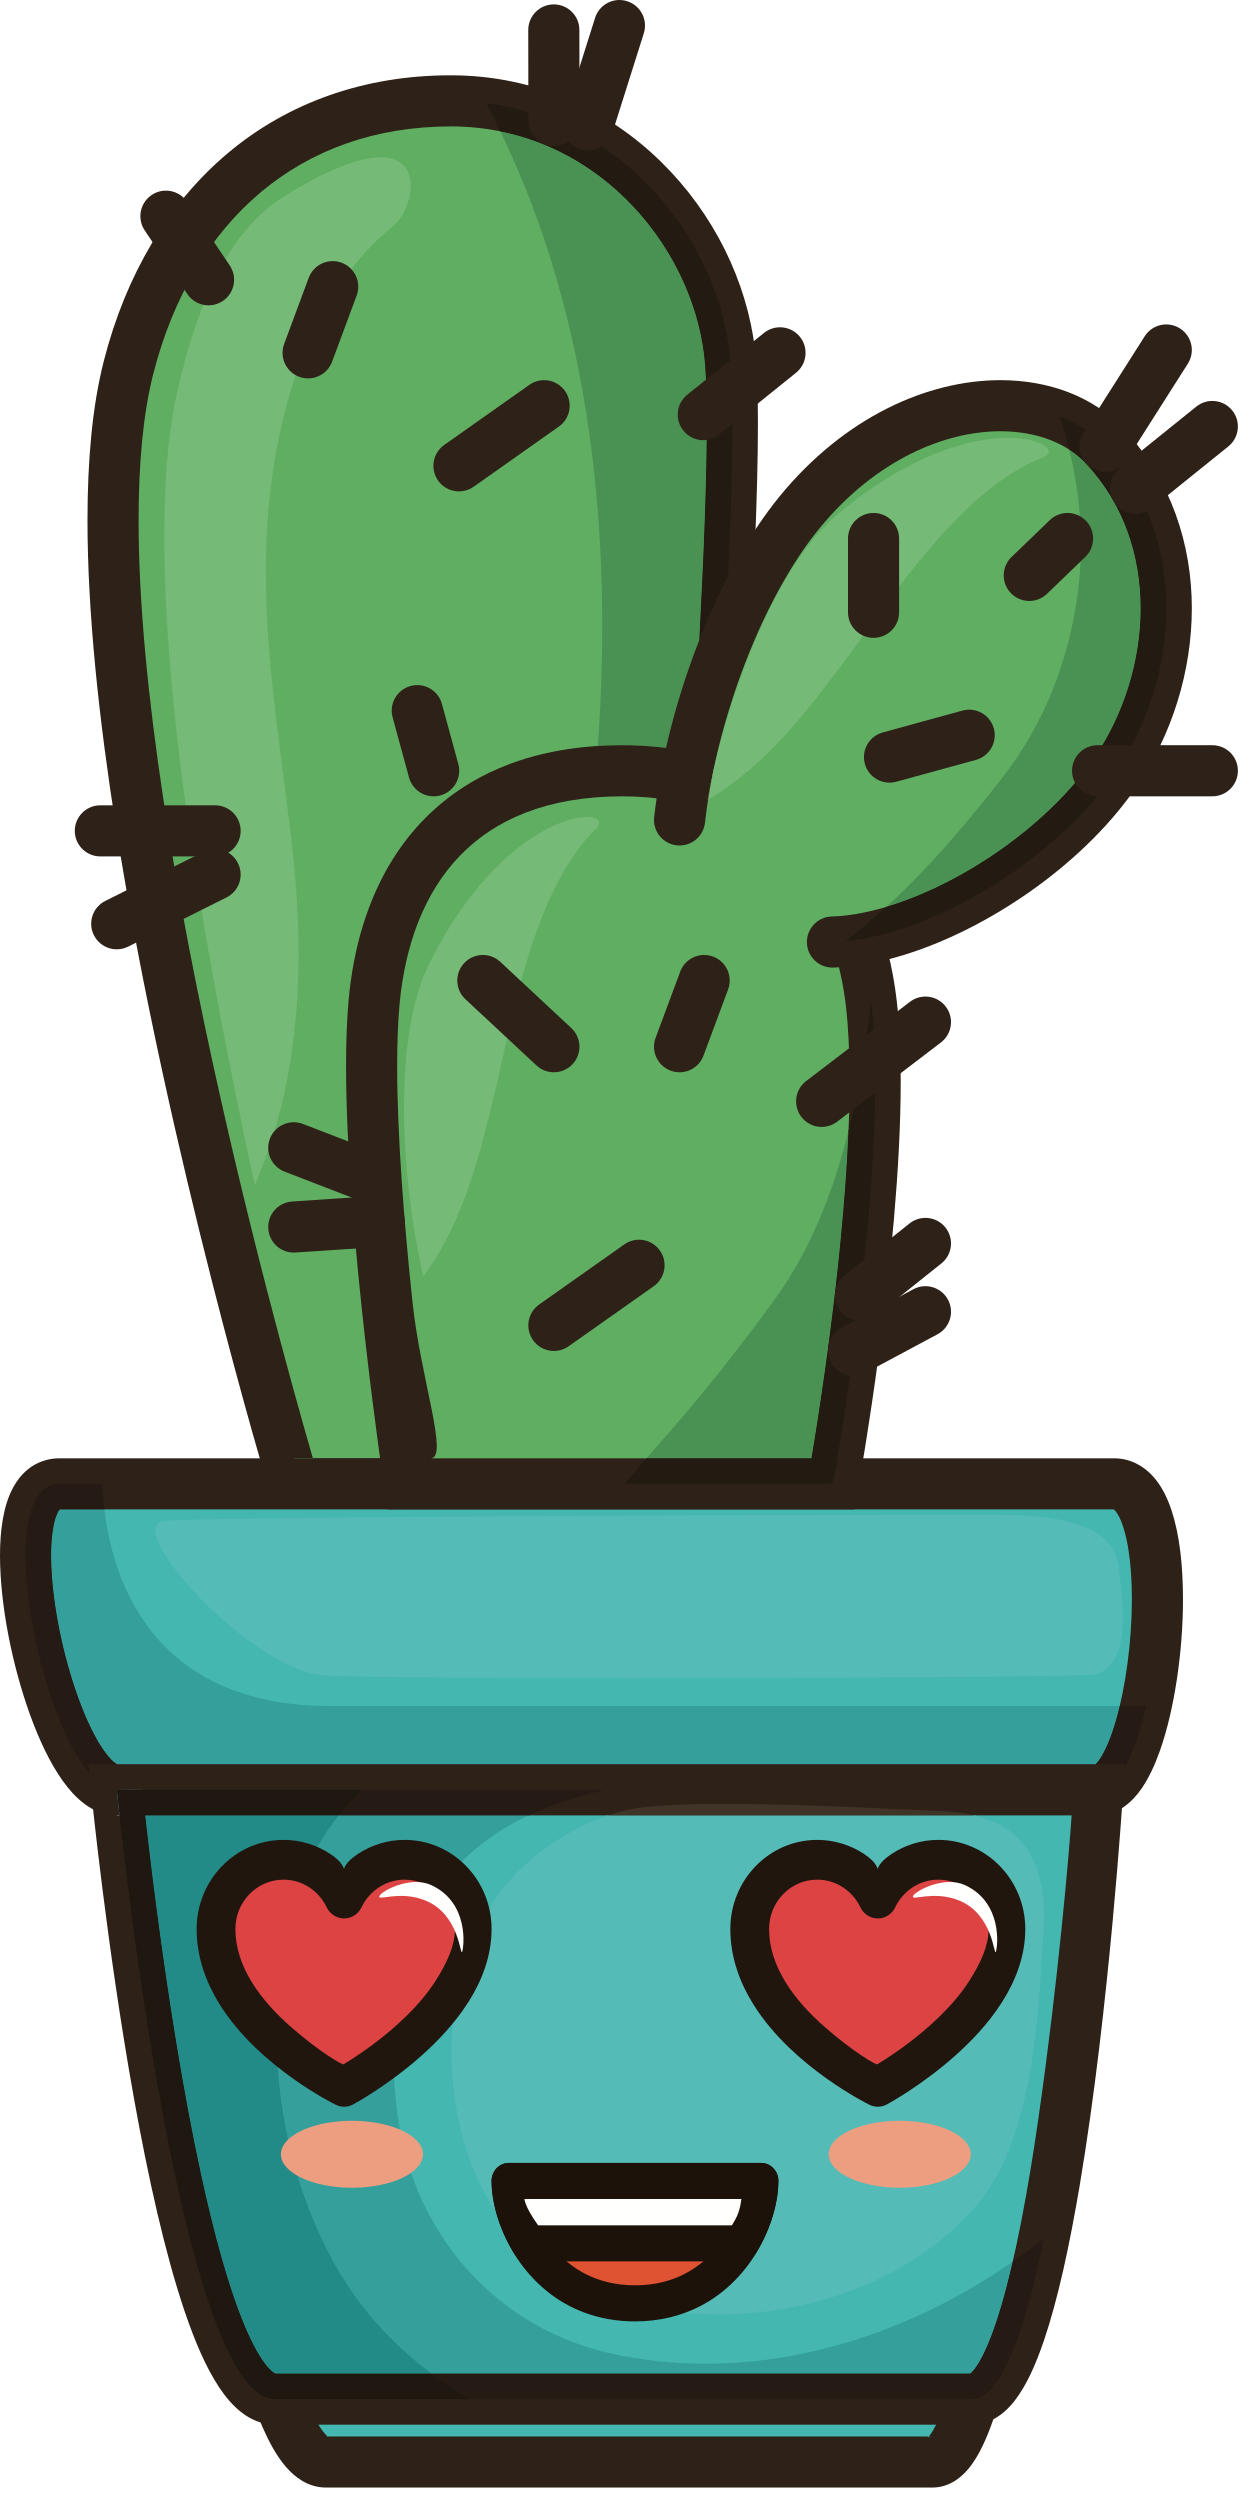
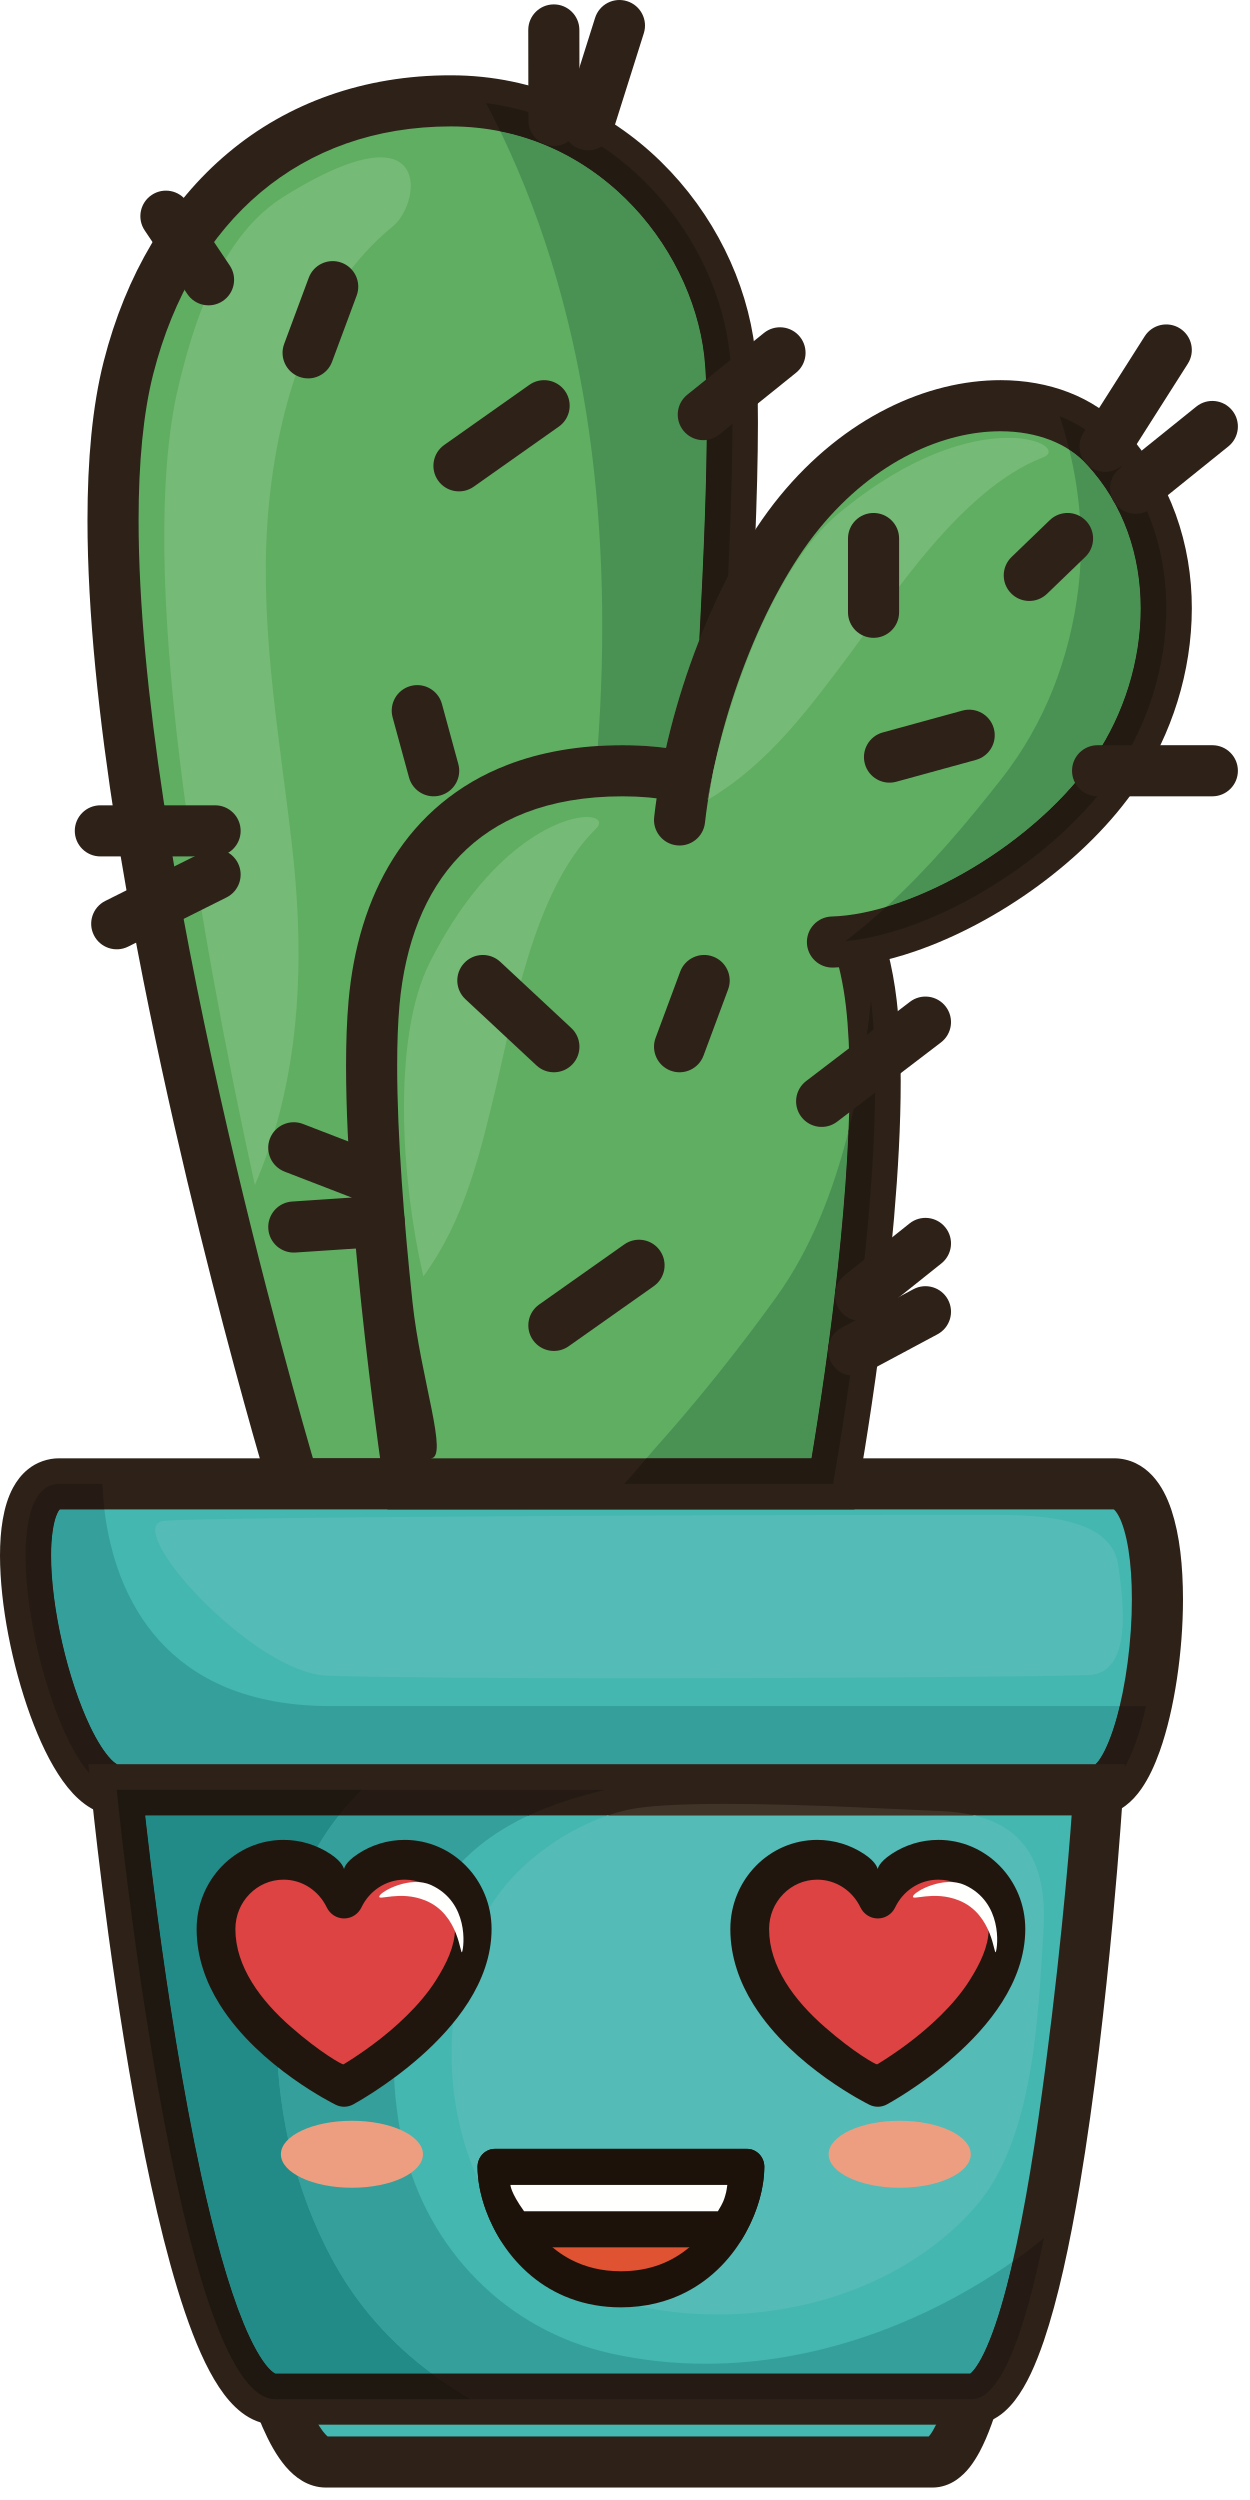
- <svg xmlns="http://www.w3.org/2000/svg" class="plant-index" viewBox="0 0 89 178" version="1.1">
+ <svg xmlns="http://www.w3.org/2000/svg" viewBox="0 0 89 178" version="1.1">
  <defs />
  <g id="Page-1" stroke="none" stroke-width="1" fill="none" fill-rule="evenodd">
-     <g id="cactus_feelgood">
+     <g id="cactus_feelgood" fill-rule="nonzero">
      <path d="M47.074,105.652 C47.074,105.652 53.314,36.794 51.952,25.122 C50.915,16.234 43.183,7.181 32.095,7.181 C20.499,7.181 12.132,14.499 9.155,26.152 C3.579,47.98 20.918,105.652 20.918,105.652 L47.074,105.652" id="Fill-9" fill="#60AE62" />
      <path d="M47.074,105.652 L48.885,105.816 C48.886,105.811 50.154,91.812 51.424,75.36 C52.058,67.133 52.693,58.293 53.169,50.277 C53.646,42.259 53.965,35.076 53.965,30.11 C53.964,27.935 53.906,26.196 53.759,24.913 C53.183,20.023 50.81,15.19 47.064,11.518 C43.325,7.85 38.144,5.358 32.095,5.362 C25.916,5.355 20.464,7.334 16.223,10.903 C11.977,14.468 8.957,19.571 7.392,25.701 C6.564,28.948 6.231,32.788 6.229,37.037 C6.23,43.639 7.047,51.229 8.262,58.932 C11.91,82.024 19.165,106.134 19.176,106.176 L19.564,107.471 L48.735,107.471 L48.885,105.816 L47.074,105.652 L47.074,103.832 L20.918,103.832 L20.918,105.652 L22.661,105.128 C22.661,105.127 22.612,104.967 22.519,104.65 C21.819,102.277 18.647,91.327 15.656,77.979 C12.663,64.641 9.862,48.868 9.868,37.037 C9.866,32.985 10.2,29.402 10.917,26.602 C12.33,21.08 14.982,16.697 18.563,13.69 C22.149,10.687 26.678,9.007 32.095,9 C37.134,9.005 41.362,11.038 44.52,14.119 C47.671,17.196 49.683,21.333 50.144,25.333 C50.263,26.346 50.328,28.012 50.326,30.11 C50.327,34.929 50.012,42.081 49.537,50.062 C48.825,62.037 47.756,75.898 46.865,86.761 C46.419,92.193 46.019,96.875 45.729,100.199 C45.584,101.861 45.467,103.184 45.387,104.091 C45.306,104.997 45.262,105.486 45.262,105.487 L47.074,105.652 L47.074,103.832 L47.074,105.652" id="Fill-10" fill="#2D2118" />
      <path d="M18.146,84.374 C14.162,66.189 9.673,40.509 12.673,27.651 C14.021,21.873 16.126,16.542 20.202,14.002 C23.494,11.95 25.689,11.205 27.092,11.205 C30.238,11.205 29.394,14.954 27.979,16.108 C22.411,20.648 19.95,28.239 19.183,35.536 C18.31,43.839 19.847,51.956 20.785,60.152 C21.582,67.122 21.488,74.036 19.543,80.531 C19.409,80.686 19.299,80.866 19.221,81.068 C19.116,81.339 19.081,81.619 19.106,81.89 C18.819,82.726 18.5,83.555 18.146,84.374" id="Fill-11" fill="#76BA77" />
      <path d="M47.419,53.254 C46.432,53.125 45.405,53.059 44.338,53.059 C44.336,53.059 44.334,53.059 44.332,53.059 C44.332,53.059 44.331,53.059 44.33,53.059 C43.729,53.059 43.141,53.077 42.566,53.113 C43.634,38.239 42.132,22.91 35.702,9.515 C35.675,9.46 35.648,9.404 35.622,9.349 C39.126,10.055 42.13,11.787 44.52,14.119 C47.671,17.196 49.683,21.333 50.144,25.333 C50.263,26.346 50.328,28.012 50.326,30.11 C50.327,34.002 50.121,39.417 49.792,45.56 C49.762,45.638 49.731,45.715 49.701,45.792 C48.766,48.204 47.989,50.733 47.419,53.254" id="Fill-12" fill="#499253" />
      <path d="M49.792,45.56 C50.121,39.417 50.327,34.002 50.326,30.11 C50.328,28.012 50.263,26.346 50.144,25.333 C49.683,21.333 47.671,17.196 44.52,14.119 C42.13,11.787 39.126,10.055 35.622,9.349 C35.303,8.689 34.968,8.019 34.617,7.346 C44.343,8.593 50.996,16.925 51.952,25.122 C52.27,27.847 52.173,33.687 51.839,41.039 C51.096,42.472 50.411,43.99 49.792,45.56" id="Fill-13" fill="#231A12" />
      <path d="M17.939,164.01 C19.396,170.454 21.165,175.293 23.195,175.293 L66.398,175.293 C68.207,175.293 69.677,170.454 70.833,164.01 L17.939,164.01" id="Fill-14" fill="#43B7B0" />
      <path d="M17.939,164.01 L16.164,164.411 C16.909,167.695 17.726,170.588 18.684,172.795 C19.17,173.901 19.68,174.84 20.339,175.619 C20.672,176.006 21.049,176.359 21.521,176.639 C21.988,176.918 22.575,177.115 23.195,177.113 L66.398,177.113 C67.037,177.116 67.633,176.885 68.075,176.583 C68.856,176.042 69.318,175.351 69.748,174.569 C70.376,173.39 70.877,171.927 71.349,170.196 C71.816,168.468 72.238,166.482 72.624,164.331 L73.008,162.191 L15.662,162.191 L16.164,164.411 L17.939,164.01 L17.939,165.83 L70.833,165.83 L70.833,164.01 L69.042,163.689 C68.476,166.853 67.826,169.609 67.152,171.442 C66.822,172.355 66.472,173.035 66.229,173.354 L66.086,173.525 L66.043,173.564 L66.144,173.697 L66.062,173.553 L66.043,173.564 L66.144,173.697 L66.062,173.553 L66.397,174.145 L66.398,173.474 C66.243,173.472 66.102,173.527 66.062,173.553 L66.397,174.145 L66.398,173.474 L23.195,173.474 L23.195,173.965 L23.334,173.493 L23.195,173.474 L23.195,173.965 L23.334,173.493 L23.252,173.769 L23.368,173.505 L23.334,173.493 L23.252,173.769 L23.368,173.505 L23.349,173.547 L23.372,173.507 L23.368,173.505 L23.349,173.547 L23.372,173.507 C23.349,173.506 23.063,173.27 22.753,172.768 C22.277,172.022 21.726,170.757 21.209,169.179 C20.688,167.598 20.185,165.695 19.713,163.609 L17.939,164.01 L17.939,165.83 L17.939,164.01" id="Fill-15" fill="#2D2118" />
      <path d="M78.149,127.439 C71.923,127.439 11.23,127.439 8.312,127.439 C3.643,127.439 -1.22,105.652 4.227,105.652 C8.117,105.652 74.064,105.652 79.316,105.652 C84.568,105.652 82.428,127.439 78.149,127.439" id="Fill-16" fill="#43B7B0" />
      <path d="M78.149,127.439 L78.149,125.619 C71.923,125.619 11.229,125.619 8.312,125.619 L8.312,125.872 L8.36,125.624 L8.312,125.619 L8.312,125.872 L8.36,125.624 L8.357,125.639 L8.363,125.623 L8.36,125.624 L8.357,125.639 L8.363,125.623 C8.332,125.616 8.148,125.518 7.909,125.268 C7.484,124.839 6.927,123.996 6.416,122.918 C5.64,121.299 4.929,119.158 4.431,116.976 C3.929,114.795 3.637,112.558 3.639,110.763 C3.631,109.43 3.819,108.336 4.054,107.813 C4.165,107.547 4.269,107.448 4.273,107.448 L4.232,107.397 L4.265,107.453 L4.273,107.448 L4.232,107.397 L4.265,107.453 L4.183,107.31 L4.224,107.47 L4.265,107.453 L4.183,107.31 L4.224,107.47 L4.205,107.397 L4.214,107.472 L4.224,107.47 L4.205,107.397 L4.214,107.472 L4.227,107.471 C8.117,107.471 74.063,107.471 79.316,107.471 L79.316,107.435 L79.308,107.47 L79.316,107.471 L79.316,107.435 L79.308,107.47 L79.326,107.389 L79.291,107.464 L79.308,107.47 L79.326,107.389 L79.291,107.464 L79.305,107.473 C79.345,107.496 79.501,107.645 79.669,107.973 C79.926,108.458 80.182,109.297 80.343,110.324 C80.508,111.353 80.591,112.571 80.59,113.86 C80.594,116.773 80.161,120.055 79.466,122.463 C79.124,123.663 78.704,124.647 78.343,125.191 C78.167,125.463 78.01,125.616 77.958,125.651 L77.942,125.663 L78.149,126.032 L78.149,125.619 C78.041,125.617 77.946,125.658 77.942,125.663 L78.149,126.032 L78.149,125.619 L78.149,129.258 C78.921,129.261 79.623,128.956 80.137,128.566 C80.594,128.222 80.949,127.815 81.26,127.373 C81.798,126.598 82.211,125.698 82.573,124.688 C83.11,123.176 83.515,121.412 83.796,119.549 C84.077,117.687 84.229,115.732 84.229,113.86 C84.224,111.522 84.006,109.333 83.41,107.524 C83.104,106.618 82.707,105.786 82.058,105.077 C81.733,104.726 81.336,104.408 80.863,104.182 C80.393,103.955 79.852,103.83 79.316,103.832 C74.064,103.832 8.116,103.832 4.227,103.832 C3.416,103.822 2.581,104.122 1.981,104.622 C1.526,104.992 1.19,105.441 0.936,105.908 C0.557,106.612 0.341,107.37 0.199,108.179 C0.059,108.987 0,109.852 0,110.763 C0.008,114.283 0.864,118.563 2.155,122.137 C2.809,123.925 3.561,125.525 4.467,126.798 C4.925,127.434 5.421,127.996 6.034,128.45 C6.638,128.898 7.414,129.257 8.312,129.258 C11.23,129.258 71.923,129.258 78.149,129.258 L78.149,127.439" id="Fill-17" fill="#2D2118" />
      <path d="M77.997,125.619 C71.03,125.619 11.706,125.619 8.351,125.619 C8.3,125.598 8.128,125.496 7.909,125.268 C7.484,124.839 6.927,123.996 6.416,122.918 C5.64,121.299 4.929,119.158 4.431,116.976 C3.929,114.795 3.637,112.558 3.639,110.763 C3.631,109.43 3.819,108.336 4.054,107.813 C4.135,107.619 4.212,107.514 4.25,107.471 C4.681,107.471 5.788,107.471 7.431,107.471 C8.183,113.726 11.759,121.473 23.55,121.473 C26.145,121.473 65.5,121.473 79.725,121.473 C79.644,121.816 79.557,122.147 79.466,122.463 C79.124,123.663 78.704,124.647 78.343,125.191 C78.2,125.413 78.069,125.555 77.997,125.619" id="Fill-18" fill="#35A09B" />
      <path d="M6.368,126.277 C2.483,121.765 -0.458,105.652 4.227,105.652 C4.628,105.652 5.694,105.652 7.285,105.652 C7.309,106.237 7.356,106.847 7.431,107.471 C5.788,107.471 4.681,107.471 4.25,107.471 C4.212,107.514 4.135,107.619 4.054,107.813 C3.819,108.336 3.631,109.43 3.639,110.763 C3.637,112.558 3.929,114.795 4.431,116.976 C4.929,119.158 5.64,121.299 6.416,122.918 C6.927,123.996 7.484,124.839 7.909,125.268 C8.128,125.496 8.3,125.598 8.351,125.619 C11.706,125.619 71.03,125.619 77.997,125.619 C78.069,125.555 78.2,125.413 78.343,125.191 C78.704,124.647 79.124,123.663 79.466,122.463 C79.557,122.147 79.644,121.816 79.725,121.473 C80.408,121.473 81.033,121.473 81.593,121.473 C81.202,123.233 80.685,124.776 80.071,125.851 L80.085,125.619 L6.303,125.619 L6.368,126.277" id="Fill-19" fill="#251B14" />
      <path d="M69.201,170.819 C62.976,170.819 22.512,170.819 19.595,170.819 C12.618,170.819 8.312,127.439 8.312,127.439 L78.149,127.439 C78.149,127.439 75.425,170.819 69.201,170.819" id="Fill-20" fill="#43B7B0" />
      <path d="M69.201,168.999 C62.976,168.999 22.512,168.999 19.595,168.999 C19.562,168.985 19.364,168.876 19.101,168.579 C18.6,168.033 17.946,166.902 17.335,165.4 C16.25,162.767 15.224,159.013 14.334,154.921 C12.994,148.776 11.937,141.844 11.22,136.464 C10.861,133.772 10.586,131.468 10.401,129.837 C10.309,129.022 10.239,128.376 10.192,127.934 C10.146,127.493 10.123,127.26 10.122,127.259 L8.312,127.439 L8.312,129.258 L76.301,129.258 C76.143,131.616 75.373,140.859 73.925,150.9 C73.204,155.915 72.306,160.778 71.266,164.269 C70.752,166.009 70.188,167.41 69.688,168.231 C69.443,168.642 69.214,168.897 69.102,168.984 L69.134,169.203 L69.083,169.014 L69.134,169.203 L69.083,169.014 L69.2,169.449 L69.201,168.999 L69.2,169.449 L69.201,168.999 L69.201,172.638 C69.66,172.639 70.112,172.534 70.503,172.361 C71.267,172.021 71.809,171.488 72.266,170.902 C73.113,169.791 73.732,168.378 74.321,166.67 C75.333,163.689 76.165,159.806 76.875,155.602 C78.997,143.011 79.961,127.585 79.964,127.553 L80.085,125.619 L6.303,125.619 L6.501,127.619 C6.504,127.645 7.582,138.516 9.546,149.45 C10.531,154.923 11.729,160.4 13.166,164.627 C13.891,166.745 14.661,168.549 15.59,169.959 C16.059,170.664 16.57,171.28 17.212,171.776 C17.845,172.266 18.674,172.64 19.595,172.638 C22.512,172.638 62.976,172.638 69.201,172.638 L69.201,170.819 L69.201,168.999 Z" id="Fill-21" fill="#2D2118" />
      <path d="M69.082,168.999 C64.513,168.999 43.945,168.999 30.756,168.999 C27.926,166.899 25.504,164.266 23.718,160.98 C19.761,153.703 18.782,144.91 20.554,136.848 C21.203,133.895 22.448,131.376 24.133,129.258 L37.638,129.258 C36.412,129.831 35.24,130.53 34.142,131.41 C28.152,136.211 27.078,145.817 28.729,152.822 C30.463,160.179 36.054,165.894 43.437,167.552 C45.697,168.06 47.975,168.299 50.244,168.299 C58.036,168.299 65.714,165.478 72.107,161.033 C71.838,162.202 71.558,163.289 71.266,164.269 C70.752,166.009 70.188,167.41 69.688,168.231 C69.443,168.642 69.214,168.897 69.102,168.984 L69.082,168.999" id="Fill-22" fill="#35A09B" />
      <path d="M69.201,170.819 L69.201,168.999 L69.201,170.819 L33.526,170.819 C32.567,170.262 31.641,169.657 30.756,168.999 C43.945,168.999 64.513,168.999 69.082,168.999 L69.102,168.984 C69.214,168.897 69.443,168.642 69.688,168.231 C70.188,167.41 70.752,166.009 71.266,164.269 C71.558,163.289 71.838,162.202 72.107,161.033 C72.192,160.974 72.278,160.914 72.363,160.854 C73.043,160.373 73.699,159.869 74.331,159.345 C72.999,165.884 71.299,170.819 69.201,170.819 M37.638,129.258 L24.133,129.258 C24.644,128.615 25.196,128.009 25.785,127.439 L8.312,127.439 L43.074,127.439 C41.199,127.895 39.366,128.451 37.638,129.258" id="Fill-23" fill="#251B14" />
      <path d="M30.756,168.999 C24.926,168.999 20.537,168.999 19.611,168.999 L19.604,168.997 C19.562,168.985 19.364,168.876 19.101,168.579 C18.6,168.033 17.946,166.902 17.335,165.4 C16.25,162.767 15.224,159.013 14.334,154.921 C12.994,148.776 11.937,141.844 11.22,136.464 C10.861,133.772 10.586,131.468 10.401,129.837 C10.378,129.634 10.356,129.44 10.336,129.258 L24.133,129.258 C22.448,131.376 21.203,133.895 20.554,136.848 C18.782,144.91 19.761,153.703 23.718,160.98 C25.504,164.266 27.926,166.899 30.756,168.999" id="Fill-24" fill="#228B88" />
      <path d="M33.526,170.819 L19.595,170.819 C12.618,170.819 8.312,127.439 8.312,127.439 L25.785,127.439 C25.196,128.009 24.644,128.615 24.133,129.258 L10.336,129.258 C10.356,129.44 10.378,129.634 10.401,129.837 C10.586,131.468 10.861,133.772 11.22,136.464 C11.937,141.844 12.994,148.776 14.334,154.921 C15.224,159.013 16.25,162.767 17.335,165.4 C17.946,166.902 18.6,168.033 19.101,168.579 C19.364,168.876 19.562,168.985 19.604,168.997 L19.611,168.999 C20.537,168.999 24.926,168.999 30.756,168.999 C31.641,169.657 32.567,170.262 33.526,170.819" id="Fill-25" fill="#1F1810" />
      <path d="M51.092,164.793 C48.277,164.793 45.473,164.366 42.855,163.511 C35.775,161.2 32.101,153.558 32.149,146.097 C32.175,142.114 33.248,137.763 35.659,134.648 C37.547,132.207 40.425,130.232 43.269,129.258 L69.378,129.258 C73.185,130.176 74.595,133.018 74.292,137.554 C73.927,143.029 73.717,152.283 69.419,157.16 C64.945,162.236 57.985,164.793 51.092,164.793" id="Fill-26" fill="#54BBB7" />
      <path d="M69.378,129.258 L43.269,129.258 C43.723,129.103 44.176,128.973 44.624,128.871 C46.043,128.547 48.646,128.436 51.619,128.436 C57.282,128.436 64.283,128.839 66.969,128.946 C67.86,128.981 68.662,129.085 69.378,129.258" id="Fill-27" fill="#403327" />
      <path d="M45.153,119.496 C35.737,119.496 27.033,119.443 23.29,119.307 C17.941,119.113 8.46,108.539 11.716,108.277 C15.234,107.994 53.561,107.853 67.253,107.853 C69.601,107.853 71.227,107.857 71.827,107.866 C77.451,107.943 79.328,109.474 79.608,111.389 C79.997,114.045 80.677,119.171 77.468,119.268 C73.479,119.389 58.591,119.496 45.153,119.496" id="Fill-28" fill="#54BBB7" />
      <path d="M59.312,105.652 C59.312,105.652 63.397,83.085 62.035,71.414 C60.998,62.525 55.421,54.878 44.332,54.878 C32.738,54.878 27.46,62.113 26.63,71.414 C25.658,82.306 29.16,105.652 29.16,105.652 L59.312,105.652" id="Fill-29" fill="#60AE62" />
      <path d="M61.102,105.976 C61.105,105.956 61.86,101.788 62.615,96.091 C63.37,90.391 64.13,83.176 64.131,76.988 C64.131,74.921 64.046,72.968 63.842,71.204 C63.287,66.452 61.513,61.931 58.264,58.551 C56.642,56.864 54.652,55.478 52.317,54.527 C49.983,53.575 47.313,53.058 44.332,53.059 C41.246,53.059 38.513,53.541 36.138,54.456 C32.571,55.823 29.844,58.187 27.999,61.124 C26.149,64.063 25.15,67.543 24.818,71.252 C24.693,72.654 24.64,74.215 24.639,75.889 C24.641,81.903 25.323,89.379 26.001,95.386 C26.68,101.389 27.358,105.907 27.36,105.922 L27.592,107.471 L60.831,107.471 L61.102,105.976 L59.312,105.652 L59.312,103.832 L30.66,103.832 C31.983,103.832 29.945,98.16 29.367,92.688 C28.788,87.22 28.277,80.918 28.278,75.889 C28.278,74.294 28.33,72.829 28.442,71.575 C28.833,67.212 30.249,63.507 32.752,60.923 C34.008,59.626 35.544,58.586 37.445,57.852 C39.347,57.12 41.622,56.698 44.332,56.698 C46.896,56.698 49.081,57.138 50.943,57.897 C53.733,59.039 55.833,60.896 57.375,63.266 C58.913,65.633 59.866,68.524 60.227,71.624 C60.41,73.195 60.493,75.023 60.492,76.988 C60.494,82.886 59.753,90.003 59.008,95.613 C58.636,98.42 58.263,100.853 57.984,102.583 C57.845,103.448 57.729,104.136 57.647,104.607 C57.566,105.079 57.521,105.327 57.521,105.328 L59.312,105.652 L59.312,103.832 L59.312,105.652 L61.102,105.976 Z" id="Fill-30" fill="#2D2118" />
      <path d="M57.779,103.832 L46.03,103.832 C46.238,103.585 46.408,103.381 46.533,103.243 C49.632,99.788 52.553,96.126 55.267,92.361 C57.745,88.922 59.349,84.759 60.415,80.528 C60.207,85.583 59.609,91.088 59.008,95.613 C58.636,98.42 58.263,100.853 57.984,102.583 C57.908,103.054 57.839,103.472 57.779,103.832" id="Fill-31" fill="#499253" />
      <path d="M59.312,105.652 L44.449,105.652 C45.07,104.982 45.622,104.321 46.03,103.832 L57.779,103.832 C57.839,103.472 57.908,103.054 57.984,102.583 C58.263,100.853 58.636,98.42 59.008,95.613 C59.609,91.088 60.207,85.583 60.415,80.528 C60.967,78.337 61.375,76.128 61.686,73.991 C61.816,73.093 61.927,72.186 62.016,71.273 L62.035,71.414 C63.397,83.085 59.312,105.652 59.312,105.652 M59.312,105.652 L59.312,103.832 L59.312,105.652" id="Fill-32" fill="#231A12" />
      <path d="M59.605,79.864 L66.997,74.221 C67.795,73.611 67.949,72.47 67.339,71.671 C66.729,70.872 65.587,70.719 64.789,71.329 L57.397,76.971 C56.599,77.581 56.445,78.723 57.055,79.521 C57.665,80.32 58.807,80.473 59.605,79.864" id="Fill-33" fill="#2D2118" />
      <path d="M27.115,82.165 L21.574,80.026 C20.636,79.664 19.583,80.13 19.221,81.068 C18.859,82.005 19.326,83.058 20.263,83.42 L25.804,85.56 C26.741,85.922 27.794,85.455 28.157,84.518 C28.519,83.581 28.052,82.527 27.115,82.165" id="Fill-34" fill="#2D2118" />
      <path d="M26.876,85.144 L20.797,85.549 C19.794,85.616 19.036,86.483 19.103,87.486 C19.169,88.488 20.037,89.247 21.039,89.18 L27.118,88.775 C28.121,88.708 28.879,87.841 28.812,86.838 C28.746,85.836 27.879,85.077 26.876,85.144" id="Fill-35" fill="#2D2118" />
      <path d="M40.486,95.855 L46.549,91.575 C47.37,90.995 47.565,89.86 46.985,89.039 C46.406,88.218 45.271,88.022 44.45,88.602 L38.387,92.882 C37.566,93.462 37.371,94.597 37.951,95.418 C38.53,96.239 39.665,96.434 40.486,95.855" id="Fill-36" fill="#2D2118" />
      <path d="M33.728,34.653 L39.79,30.373 C40.612,29.794 40.807,28.659 40.228,27.838 C39.648,27.017 38.513,26.821 37.692,27.401 L31.63,31.68 C30.809,32.259 30.613,33.395 31.192,34.216 C31.772,35.037 32.907,35.232 33.728,34.653" id="Fill-37" fill="#2D2118" />
      <path d="M50.09,75.16 L51.841,70.447 C52.191,69.506 51.711,68.458 50.77,68.108 C49.828,67.758 48.78,68.238 48.431,69.18 L46.68,73.893 C46.33,74.835 46.809,75.882 47.751,76.232 C48.693,76.582 49.741,76.102 50.09,75.16" id="Fill-38" fill="#2D2118" />
      <path d="M23.643,25.756 L25.394,21.044 C25.744,20.102 25.264,19.055 24.322,18.705 C23.38,18.355 22.333,18.835 21.983,19.777 L20.232,24.489 C19.882,25.431 20.362,26.478 21.304,26.828 C22.246,27.178 23.293,26.698 23.643,25.756" id="Fill-39" fill="#2D2118" />
      <path d="M62.398,93.65 L67.028,89.955 C67.813,89.328 67.942,88.183 67.315,87.398 C66.688,86.612 65.543,86.484 64.758,87.111 L60.128,90.806 C59.343,91.433 59.214,92.578 59.841,93.363 C60.468,94.148 61.613,94.277 62.398,93.65" id="Fill-40" fill="#2D2118" />
      <path d="M61.632,97.741 L66.751,95 C67.638,94.525 67.971,93.423 67.497,92.537 C67.022,91.651 65.92,91.318 65.034,91.792 L59.915,94.533 C59.029,95.008 58.695,96.11 59.17,96.996 C59.644,97.882 60.747,98.215 61.632,97.741" id="Fill-41" fill="#2D2118" />
      <path d="M48.385,58.38 C49.261,50.599 52.697,41.648 56.922,36.486 C64.089,27.733 74.309,27.081 78.675,31.785 C84.763,38.343 83.951,48.264 79.494,54.878 C75.037,61.492 65.763,66.888 59.271,67.074 L48.385,58.38" id="Fill-42" fill="#60AE62" />
      <path d="M50.193,58.584 C50.609,54.878 51.65,50.825 53.094,47.109 C54.533,43.393 56.386,40.008 58.33,37.638 C62.333,32.747 67.263,30.702 71.231,30.706 C73.866,30.707 76.019,31.593 77.342,33.023 C80.038,35.931 81.213,39.565 81.219,43.314 C81.223,47.052 80.01,50.863 77.984,53.862 C75.959,56.878 72.704,59.747 69.213,61.824 C67.47,62.864 65.669,63.71 63.952,64.299 C62.236,64.889 60.603,65.217 59.219,65.255 C58.214,65.284 57.423,66.121 57.452,67.126 C57.481,68.13 58.318,68.921 59.323,68.892 C61.185,68.837 63.145,68.421 65.133,67.741 C68.113,66.717 71.157,65.091 73.925,63.061 C76.69,61.028 79.18,58.595 81.002,55.895 C83.432,52.281 84.853,47.827 84.858,43.314 C84.863,38.807 83.401,34.198 80.009,30.547 C77.849,28.228 74.664,27.066 71.231,27.067 C66.034,27.071 60.134,29.693 55.514,35.333 C53.233,38.126 51.255,41.797 49.701,45.792 C48.152,49.788 47.037,54.101 46.577,58.177 C46.464,59.175 47.183,60.076 48.181,60.188 C49.18,60.301 50.081,59.582 50.193,58.584" id="Fill-43" fill="#2D2118" />
      <path d="M50.416,56.931 C50.522,56.255 50.647,55.571 50.789,54.883 C52.312,48.148 55.528,40.066 59.615,36.639 C64.75,32.331 69.097,31.174 71.779,31.174 C74.256,31.174 75.313,32.161 74.258,32.567 C68.421,34.81 63.386,42.714 60.556,46.499 C57.596,50.461 54.689,54.41 50.416,56.931" id="Fill-44" fill="#76BA77" />
      <path d="M50.365,56.961 C50.487,56.288 50.628,55.593 50.789,54.883 C50.647,55.571 50.522,56.255 50.416,56.931 C50.399,56.941 50.382,56.951 50.365,56.961" id="Fill-45" fill="#584F3A" />
      <path d="M30.142,90.878 C28.522,83.892 27.94,73.823 30.587,68.556 C34.698,60.375 39.787,58.173 41.789,58.173 C42.607,58.173 42.91,58.54 42.421,59.017 C37.951,63.388 36.456,72.64 35.358,77.236 C34.203,82.066 33.093,86.863 30.142,90.878" id="Fill-46" fill="#76BA77" />
      <path d="M63.11,64.569 C66.14,61.799 68.83,58.615 71.334,55.415 C74.39,51.513 76.18,46.837 76.772,41.938 C77.177,38.586 76.92,35.239 76.133,32.014 C76.589,32.309 76.994,32.647 77.342,33.023 C80.038,35.931 81.213,39.565 81.219,43.314 C81.223,47.052 80.01,50.863 77.984,53.862 C75.959,56.878 72.704,59.747 69.213,61.824 C67.47,62.864 65.669,63.71 63.952,64.299 C63.669,64.396 63.388,64.487 63.11,64.569" id="Fill-47" fill="#499253" />
      <path d="M60.193,67.011 C61.201,66.245 62.172,65.427 63.11,64.569 C63.388,64.487 63.669,64.396 63.952,64.299 C65.669,63.71 67.47,62.864 69.213,61.824 C72.704,59.747 75.959,56.878 77.984,53.862 C80.01,50.863 81.223,47.052 81.219,43.314 C81.213,39.565 80.038,35.931 77.342,33.023 C76.994,32.647 76.589,32.309 76.133,32.014 C75.938,31.216 75.711,30.425 75.454,29.644 C76.71,30.133 77.809,30.852 78.675,31.785 C84.763,38.343 83.951,48.264 79.494,54.878 C75.243,61.185 66.614,66.382 60.193,67.011" id="Fill-48" fill="#231A12" />
      <path d="M78.149,56.698 L86.319,56.698 C87.323,56.698 88.138,55.883 88.138,54.878 C88.138,53.873 87.323,53.059 86.319,53.059 L78.149,53.059 C77.144,53.059 76.329,53.873 76.329,54.878 C76.329,55.883 77.144,56.698 78.149,56.698" id="Fill-49" fill="#2D2118" />
      <path d="M80.21,32.76 L84.574,25.895 C85.113,25.047 84.862,23.923 84.014,23.384 C83.166,22.845 82.042,23.095 81.503,23.943 L77.14,30.809 C76.601,31.657 76.851,32.781 77.699,33.32 C78.547,33.859 79.671,33.608 80.21,32.76" id="Fill-50" fill="#2D2118" />
      <path d="M81.998,36.184 L87.46,31.783 C88.243,31.153 88.366,30.008 87.735,29.225 C87.105,28.443 85.959,28.319 85.177,28.95 L79.715,33.35 C78.933,33.981 78.81,35.126 79.44,35.908 C80.07,36.691 81.216,36.814 81.998,36.184" id="Fill-51" fill="#2D2118" />
      <path d="M51.217,30.938 L56.679,26.539 C57.461,25.909 57.584,24.764 56.955,23.981 C56.324,23.199 55.179,23.075 54.396,23.705 L48.934,28.104 C48.152,28.734 48.028,29.879 48.658,30.662 C49.289,31.445 50.434,31.568 51.217,30.938" id="Fill-52" fill="#2D2118" />
      <path d="M60.377,38.343 L60.377,43.595 C60.377,44.6 61.192,45.414 62.197,45.414 C63.201,45.414 64.016,44.6 64.016,43.595 L64.016,38.343 C64.016,37.338 63.201,36.524 62.197,36.524 C61.192,36.524 60.377,37.338 60.377,38.343" id="Fill-53" fill="#2D2118" />
      <path d="M63.815,55.66 L69.487,54.104 C70.456,53.838 71.025,52.836 70.76,51.867 C70.494,50.898 69.493,50.329 68.523,50.594 L62.852,52.151 C61.883,52.417 61.313,53.418 61.579,54.387 C61.845,55.356 62.846,55.926 63.815,55.66" id="Fill-54" fill="#2D2118" />
      <path d="M74.548,42.279 L77.272,39.653 C77.995,38.956 78.016,37.804 77.319,37.08 C76.622,36.357 75.47,36.336 74.746,37.033 L72.022,39.659 C71.299,40.357 71.278,41.509 71.976,42.232 C72.673,42.955 73.825,42.976 74.548,42.279" id="Fill-55" fill="#2D2118" />
      <path d="M41.26,8.571 L41.251,2.13 C41.25,1.125 40.434,0.311 39.429,0.313 C38.425,0.314 37.611,1.13 37.612,2.135 L37.621,8.576 C37.622,9.581 38.438,10.394 39.443,10.393 C40.448,10.392 41.261,9.576 41.26,8.571" id="Fill-56" fill="#2D2118" />
      <path d="M43.61,9.435 L45.84,2.367 C46.142,1.409 45.61,0.387 44.652,0.085 C43.694,-0.218 42.672,0.314 42.37,1.272 L40.14,8.34 C39.838,9.298 40.37,10.32 41.328,10.622 C42.286,10.924 43.308,10.393 43.61,9.435" id="Fill-57" fill="#2D2118" />
      <path d="M27.955,51.078 L29.122,55.357 C29.386,56.326 30.386,56.898 31.356,56.634 C32.325,56.369 32.897,55.369 32.632,54.4 L31.465,50.12 C31.201,49.151 30.201,48.579 29.231,48.844 C28.262,49.108 27.69,50.108 27.955,51.078" id="Fill-58" fill="#2D2118" />
      <path d="M10.303,16.406 L13.338,20.933 C13.897,21.768 15.027,21.991 15.862,21.431 C16.697,20.872 16.919,19.742 16.36,18.907 L13.325,14.38 C12.766,13.545 11.635,13.322 10.801,13.882 C9.966,14.441 9.743,15.571 10.303,16.406" id="Fill-59" fill="#2D2118" />
      <path d="M14.501,60.643 L7.498,64.145 C6.599,64.594 6.235,65.687 6.685,66.586 C7.134,67.484 8.227,67.849 9.125,67.399 L16.128,63.897 C17.027,63.448 17.391,62.355 16.942,61.456 C16.493,60.557 15.4,60.193 14.501,60.643" id="Fill-60" fill="#2D2118" />
      <path d="M15.315,57.338 L7.145,57.338 C6.14,57.338 5.325,58.153 5.325,59.158 C5.325,60.162 6.14,60.977 7.145,60.977 L15.315,60.977 C16.319,60.977 17.134,60.162 17.134,59.158 C17.134,58.153 16.319,57.338 15.315,57.338" id="Fill-61" fill="#2D2118" />
      <path d="M40.677,73.196 L35.62,68.483 C34.884,67.798 33.733,67.838 33.048,68.574 C32.363,69.309 32.404,70.46 33.139,71.145 L38.196,75.858 C38.932,76.543 40.083,76.502 40.768,75.767 C41.453,75.032 41.412,73.881 40.677,73.196" id="Fill-62" fill="#2D2118" />
      <path d="M30.116,153.384 C30.116,154.699 27.852,155.767 25.058,155.767 C22.265,155.767 20,154.699 20,153.384 C20,152.067 22.265,151 25.058,151 C27.852,151 30.116,152.067 30.116,153.384" id="Fill-177" fill="#EE9E80" />
      <path d="M69.116,153.384 C69.116,154.699 66.85,155.767 64.059,155.767 C61.266,155.767 59,154.699 59,153.384 C59,152.067 61.266,151 64.059,151 C66.85,151 69.116,152.067 69.116,153.384" id="Fill-178" fill="#EE9E80" />
-       <path d="M36,155 C36,158.005 38.658,163.715 44.976,163.715 C51.292,163.715 53.949,158.005 53.949,155 L36,155" id="Fill-312" fill="#DF5332" />
-       <path d="M36.236,155.283 L35,155.283 C35.002,156.229 35.2,157.279 35.593,158.367 C36.185,159.992 37.226,161.701 38.821,163.034 C40.411,164.368 42.572,165.288 45.212,165.283 C46.969,165.284 48.519,164.881 49.825,164.211 C51.787,163.206 53.182,161.628 54.081,160.002 C54.981,158.368 55.414,156.697 55.42,155.283 C55.42,154.94 55.292,154.619 55.059,154.375 C54.824,154.133 54.514,154 54.185,154 L36.236,154 C35.911,154 35.592,154.137 35.362,154.375 C35.132,154.614 35,154.945 35,155.283 L36.236,155.283 L36.236,156.568 L54.185,156.568 L54.185,155.283 L52.949,155.283 C52.95,155.841 52.817,156.631 52.514,157.46 C52.063,158.708 51.243,160.041 50.052,161.033 C48.856,162.023 47.31,162.709 45.212,162.714 C43.811,162.713 42.659,162.402 41.69,161.907 C40.24,161.166 39.18,159.983 38.481,158.72 C37.779,157.468 37.465,156.124 37.471,155.283 L36.236,155.283 L36.236,156.568 L36.236,155.283" id="Fill-313" fill="#1D1209" />
-       <path d="M52.549,159.442 C53.5,157.89 53.949,156.224 53.949,155 L36,155 C36,156.224 36.449,157.89 37.4,159.442 L52.549,159.442 L52.761,156.732" id="Fill-314" fill="#FFFFFE" />
-       <path d="M53.827,160.416 C54.895,158.659 55.412,156.822 55.42,155.283 C55.42,154.94 55.292,154.619 55.059,154.375 C54.824,154.133 54.514,154 54.185,154 L36.236,154 C35.911,154 35.592,154.137 35.362,154.375 C35.132,154.614 35,154.945 35,155.283 C35.008,156.822 35.525,158.659 36.594,160.416 C36.819,160.786 37.215,161.01 37.636,161.01 L52.785,161.01 C53.206,161.01 53.6,160.784 53.827,160.416 L52.113,158.442 L38.314,158.442 C37.343,157.089 37.343,156.568 37.343,156.568 L37.636,156.568 L52.785,156.568 C52.719,157.066 52.677,157.203 52.613,157.406 C52.557,157.585 52.504,157.811 52.113,158.442 L52.785,158.442 L52.113,158.442 L53.827,160.416 Z" id="Fill-315" fill="#1D1209" />
+       <g id="smile" transform="translate(34, 153)">
+         <path d="M1,1 C1,4.005 3.658,9.715 9.976,9.715 C16.292,9.715 18.949,4.005 18.949,1 L1,1" id="Fill-312" fill="#DF5332" />
+         <path d="M1.236,1.283 L-1.77635684e-15,1.283 C0.002,2.229 0.2,3.279 0.593,4.367 C1.185,5.992 2.226,7.701 3.821,9.034 C5.411,10.368 7.572,11.288 10.212,11.283 C11.969,11.284 13.519,10.881 14.825,10.211 C16.787,9.206 18.182,7.628 19.081,6.002 C19.981,4.368 20.414,2.697 20.42,1.283 C20.42,0.94 20.292,0.619 20.059,0.375 C19.824,0.133 19.514,-2.66453526e-15 19.185,-2.66453526e-15 L1.236,-2.66453526e-15 C0.911,-2.66453526e-15 0.592,0.137 0.362,0.375 C0.132,0.614 -1.77635684e-15,0.945 -1.77635684e-15,1.283 L1.236,1.283 L1.236,2.568 L19.185,2.568 L19.185,1.283 L17.949,1.283 C17.95,1.841 17.817,2.631 17.514,3.46 C17.063,4.708 16.243,6.041 15.052,7.033 C13.856,8.023 12.31,8.709 10.212,8.714 C8.811,8.713 7.659,8.402 6.69,7.907 C5.24,7.166 4.18,5.983 3.481,4.72 C2.779,3.468 2.465,2.124 2.471,1.283 L1.236,1.283 L1.236,2.568 L1.236,1.283" id="Fill-313" fill="#1D1209" />
+         <path d="M17.549,5.442 C18.5,3.89 18.949,2.224 18.949,1 L1,1 C1,2.224 1.449,3.89 2.4,5.442 L17.549,5.442 L17.761,2.732" id="Fill-314" fill="#FFFFFE" />
+         <path d="M18.827,6.416 C19.895,4.659 20.412,2.822 20.42,1.283 C20.42,0.94 20.292,0.619 20.059,0.375 C19.824,0.133 19.514,-1.33226763e-15 19.185,-1.33226763e-15 L1.236,-1.33226763e-15 C0.911,-1.33226763e-15 0.592,0.137 0.362,0.375 C0.132,0.614 -1.77635684e-15,0.945 -1.77635684e-15,1.283 C0.008,2.822 0.525,4.659 1.594,6.416 C1.819,6.786 2.215,7.01 2.636,7.01 L17.785,7.01 C18.206,7.01 18.6,6.784 18.827,6.416 L17.113,4.442 L3.314,4.442 C2.343,3.089 2.343,2.568 2.343,2.568 L2.636,2.568 L17.785,2.568 C17.719,3.066 17.677,3.203 17.613,3.406 C17.557,3.585 17.504,3.811 17.113,4.442 L17.785,4.442 L17.113,4.442 L18.827,6.416 Z" id="Fill-315" fill="#1D1209" />
+       </g>
      <g id="heart" transform="translate(14, 131)">
        <path d="M48.5,3.768 C47.683,2.143 45.982,1 44.008,1 C41.243,1 39,3.197 39,5.906 C39,12.627 48.5,17 48.5,17 C48.5,17 58,12.192 58,5.906 C58,3.197 55.757,1 52.992,1 C51.017,1 49.315,2.143 48.5,3.768 Z" id="Fill-63" fill="#DE4344" />
-         <path d="M52.813,6.58589211e-07 C51.596,-0.001 50.452,0.364 49.497,0.991 C48.54,1.616 48.5,2.066 48.5,2.066 C48.459,2.066 48.459,1.616 47.503,0.991 C46.547,0.364 45.403,-0.001 44.187,6.58589211e-07 C42.483,-0.001 40.928,0.713 39.813,1.859 C38.695,3.003 37.999,4.599 38,6.348 C38,8.371 38.685,10.186 39.643,11.717 C41.086,14.019 43.138,15.763 44.827,16.972 C46.517,18.178 47.858,18.838 47.904,18.86 C48.299,19.055 48.754,19.046 49.142,18.837 C49.196,18.805 51.548,17.542 53.962,15.407 C55.169,14.337 56.395,13.048 57.352,11.541 C58.304,10.038 58.998,8.285 59,6.348 C59.001,4.599 58.305,3.003 57.187,1.859 C56.072,0.713 54.517,-0.001 52.813,6.58589211e-07 L52.813,2.832 C53.763,2.833 54.611,3.223 55.236,3.862 C55.859,4.502 56.392,5.372 56.392,6.348 C56.392,7.554 55.796,8.802 55.038,9.998 C53.909,11.788 52.099,13.416 50.574,14.55 C49.811,15.119 49.122,15.571 48.629,15.876 C48.382,16.029 48.584,15.904 48.451,15.982 C48.384,16.019 46.823,15.162 44.728,13.328 C43.679,12.414 42.661,11.322 41.932,10.134 C41.201,8.941 40.76,7.682 40.76,6.348 C40.761,5.372 41.141,4.502 41.764,3.862 C42.388,3.223 43.237,2.833 44.187,2.832 C44.867,2.832 45.488,3.032 46.018,3.378 C46.548,3.724 46.982,4.22 47.262,4.803 C47.495,5.289 47.973,5.594 48.5,5.594 C49.029,5.594 49.505,5.289 49.738,4.803 C50.017,4.219 50.451,3.724 50.98,3.378 C51.511,3.032 52.132,2.832 52.813,2.832 L52.813,1.416 L52.813,6.58589211e-07 Z" id="Fill-64" fill="#20160E" />
+         <path d="M52.813,6.5858921e-07 C51.596,-0.001 50.452,0.364 49.497,0.991 C48.54,1.616 48.5,2.066 48.5,2.066 C48.459,2.066 48.459,1.616 47.503,0.991 C46.547,0.364 45.403,-0.001 44.187,6.5858921e-07 C42.483,-0.001 40.928,0.713 39.813,1.859 C38.695,3.003 37.999,4.599 38,6.348 C38,8.371 38.685,10.186 39.643,11.717 C41.086,14.019 43.138,15.763 44.827,16.972 C46.517,18.178 47.858,18.838 47.904,18.86 C48.299,19.055 48.754,19.046 49.142,18.837 C49.196,18.805 51.548,17.542 53.962,15.407 C55.169,14.337 56.395,13.048 57.352,11.541 C58.304,10.038 58.998,8.285 59,6.348 C59.001,4.599 58.305,3.003 57.187,1.859 C56.072,0.713 54.517,-0.001 52.813,6.5858921e-07 L52.813,2.832 C53.763,2.833 54.611,3.223 55.236,3.862 C55.859,4.502 56.392,5.372 56.392,6.348 C56.392,7.554 55.796,8.802 55.038,9.998 C53.909,11.788 52.099,13.416 50.574,14.55 C49.811,15.119 49.122,15.571 48.629,15.876 C48.382,16.029 48.584,15.904 48.451,15.982 C48.384,16.019 46.823,15.162 44.728,13.328 C43.679,12.414 42.661,11.322 41.932,10.134 C41.201,8.941 40.76,7.682 40.76,6.348 C40.761,5.372 41.141,4.502 41.764,3.862 C42.388,3.223 43.237,2.833 44.187,2.832 C44.867,2.832 45.488,3.032 46.018,3.378 C46.548,3.724 46.982,4.22 47.262,4.803 C47.495,5.289 47.973,5.594 48.5,5.594 C49.029,5.594 49.505,5.289 49.738,4.803 C50.017,4.219 50.451,3.724 50.98,3.378 C51.511,3.032 52.132,2.832 52.813,2.832 L52.813,1.416 L52.813,6.5858921e-07 Z" id="Fill-64" fill="#20160E" />
        <path d="M56.903,7.97 C56.765,8.336 56.729,5.294 54.274,4.309 C52.459,3.58 50.869,4.374 51.009,4.008 C51.148,3.642 53.213,2.534 54.702,3.218 C57.399,4.46 57.044,7.604 56.903,7.97" id="Fill-65" fill="#FFFFFE" />
        <path d="M10.5,3.768 C9.683,2.143 7.982,1 6.008,1 C3.243,1 1,3.197 1,5.906 C1,12.627 10.5,17 10.5,17 C10.5,17 20,12.192 20,5.906 C20,3.197 17.757,1 14.992,1 C13.017,1 11.315,2.143 10.5,3.768 Z" id="Fill-63" fill="#DE4344" />
-         <path d="M14.813,6.58589211e-07 C13.596,-0.001 12.452,0.364 11.497,0.991 C10.54,1.616 10.5,2.066 10.5,2.066 C10.459,2.066 10.459,1.616 9.503,0.991 C8.547,0.364 7.403,-0.001 6.187,6.58589211e-07 C4.483,-0.001 2.928,0.713 1.813,1.859 C0.695,3.003 -0.001,4.599 3.28332041e-07,6.348 C3.28332041e-07,8.371 0.685,10.186 1.643,11.717 C3.086,14.019 5.138,15.763 6.827,16.972 C8.517,18.178 9.858,18.838 9.904,18.86 C10.299,19.055 10.754,19.046 11.142,18.837 C11.196,18.805 13.548,17.542 15.962,15.407 C17.169,14.337 18.395,13.048 19.352,11.541 C20.304,10.038 20.998,8.285 21,6.348 C21.001,4.599 20.305,3.003 19.187,1.859 C18.072,0.713 16.517,-0.001 14.813,6.58589211e-07 L14.813,2.832 C15.763,2.833 16.611,3.223 17.236,3.862 C17.859,4.502 18.392,5.372 18.392,6.348 C18.392,7.554 17.796,8.802 17.038,9.998 C15.909,11.788 14.099,13.416 12.574,14.55 C11.811,15.119 11.122,15.571 10.629,15.876 C10.382,16.029 10.584,15.904 10.451,15.982 C10.384,16.019 8.823,15.162 6.728,13.328 C5.679,12.414 4.661,11.322 3.932,10.134 C3.201,8.941 2.76,7.682 2.76,6.348 C2.761,5.372 3.141,4.502 3.764,3.862 C4.388,3.223 5.237,2.833 6.187,2.832 C6.867,2.832 7.488,3.032 8.018,3.378 C8.548,3.724 8.982,4.22 9.262,4.803 C9.495,5.289 9.973,5.594 10.5,5.594 C11.029,5.594 11.505,5.289 11.738,4.803 C12.017,4.219 12.451,3.724 12.98,3.378 C13.511,3.032 14.132,2.832 14.813,2.832 L14.813,1.416 L14.813,6.58589211e-07 Z" id="Fill-64" fill="#20160E" />
+         <path d="M14.813,6.5858921e-07 C13.596,-0.001 12.452,0.364 11.497,0.991 C10.54,1.616 10.5,2.066 10.5,2.066 C10.459,2.066 10.459,1.616 9.503,0.991 C8.547,0.364 7.403,-0.001 6.187,6.5858921e-07 C4.483,-0.001 2.928,0.713 1.813,1.859 C0.695,3.003 -0.001,4.599 3.28332042e-07,6.348 C3.28332042e-07,8.371 0.685,10.186 1.643,11.717 C3.086,14.019 5.138,15.763 6.827,16.972 C8.517,18.178 9.858,18.838 9.904,18.86 C10.299,19.055 10.754,19.046 11.142,18.837 C11.196,18.805 13.548,17.542 15.962,15.407 C17.169,14.337 18.395,13.048 19.352,11.541 C20.304,10.038 20.998,8.285 21,6.348 C21.001,4.599 20.305,3.003 19.187,1.859 C18.072,0.713 16.517,-0.001 14.813,6.5858921e-07 L14.813,2.832 C15.763,2.833 16.611,3.223 17.236,3.862 C17.859,4.502 18.392,5.372 18.392,6.348 C18.392,7.554 17.796,8.802 17.038,9.998 C15.909,11.788 14.099,13.416 12.574,14.55 C11.811,15.119 11.122,15.571 10.629,15.876 C10.382,16.029 10.584,15.904 10.451,15.982 C10.384,16.019 8.823,15.162 6.728,13.328 C5.679,12.414 4.661,11.322 3.932,10.134 C3.201,8.941 2.76,7.682 2.76,6.348 C2.761,5.372 3.141,4.502 3.764,3.862 C4.388,3.223 5.237,2.833 6.187,2.832 C6.867,2.832 7.488,3.032 8.018,3.378 C8.548,3.724 8.982,4.22 9.262,4.803 C9.495,5.289 9.973,5.594 10.5,5.594 C11.029,5.594 11.505,5.289 11.738,4.803 C12.017,4.219 12.451,3.724 12.98,3.378 C13.511,3.032 14.132,2.832 14.813,2.832 L14.813,1.416 L14.813,6.5858921e-07 Z" id="Fill-64" fill="#20160E" />
        <path d="M18.903,7.97 C18.765,8.336 18.729,5.294 16.274,4.309 C14.459,3.58 12.869,4.374 13.009,4.008 C13.148,3.642 15.213,2.534 16.702,3.218 C19.399,4.46 19.044,7.604 18.903,7.97" id="Fill-65" fill="#FFFFFE" />
      </g>
    </g>
  </g>
</svg>
